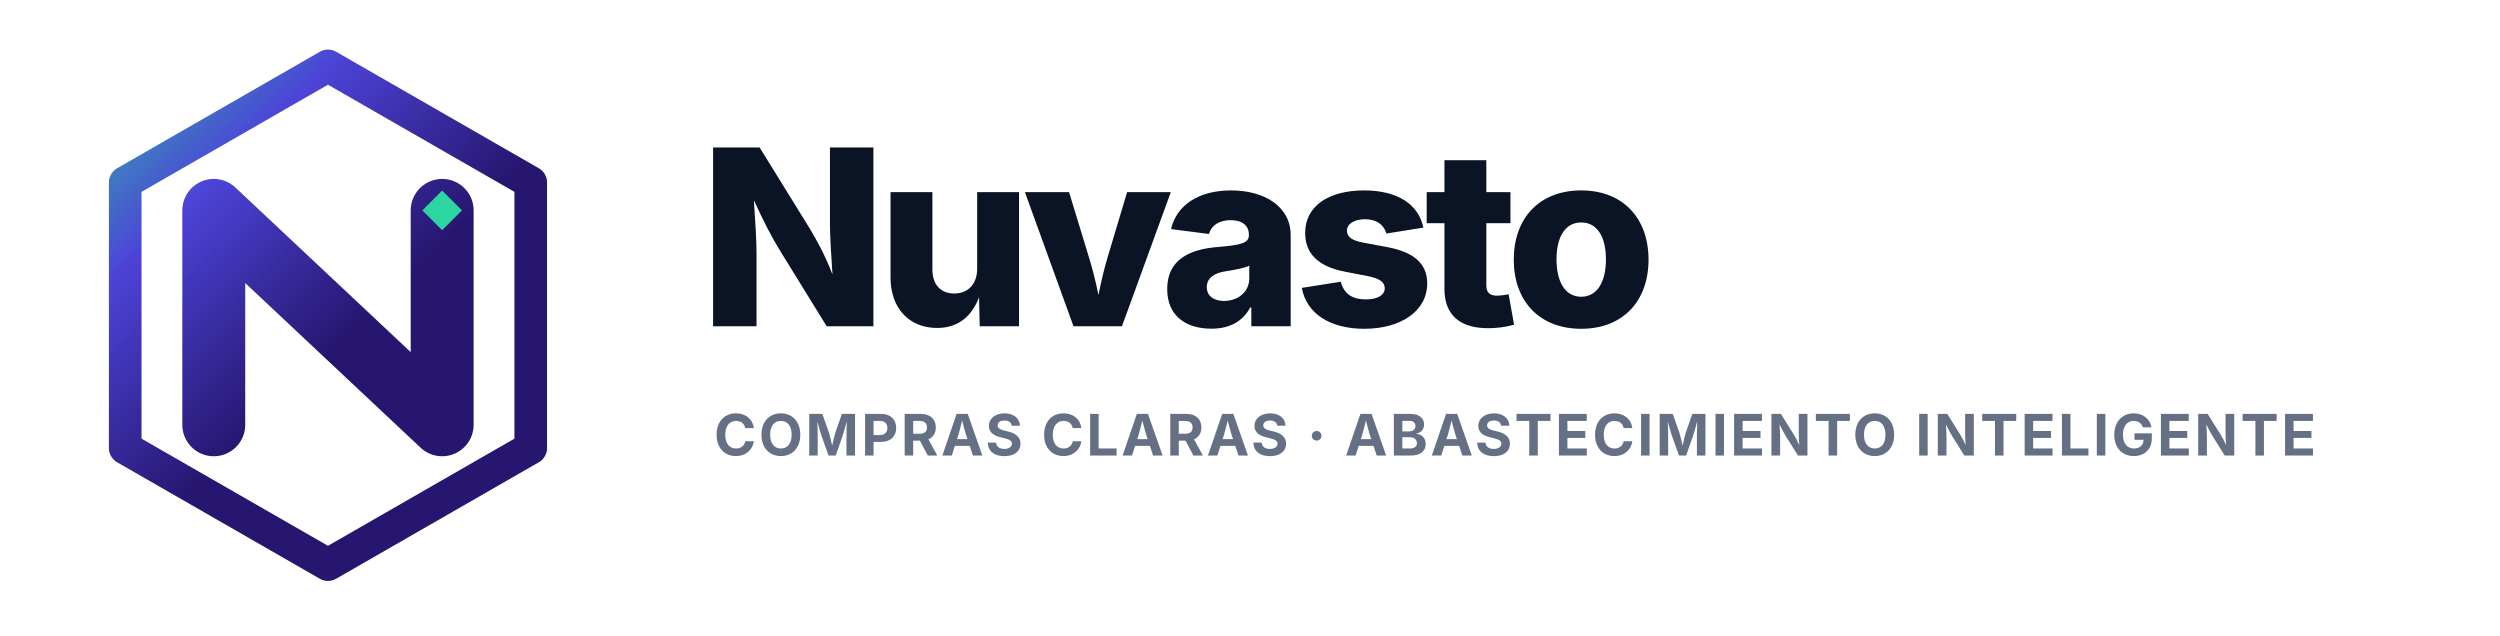
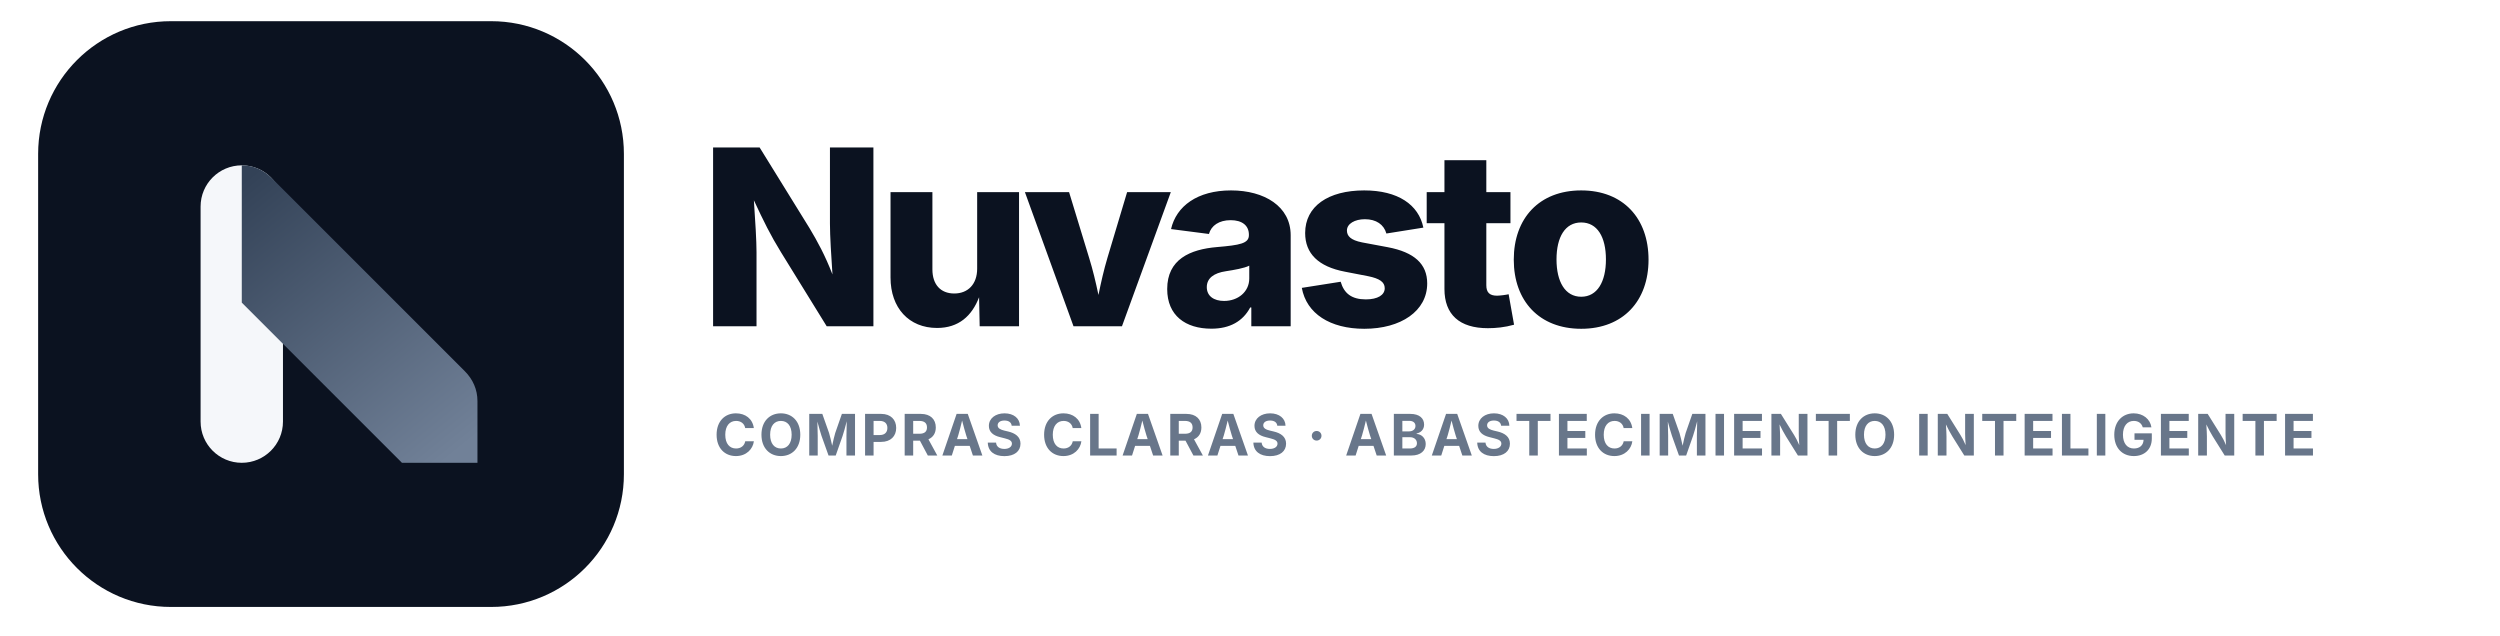
<svg xmlns="http://www.w3.org/2000/svg" viewBox="0 0 1180 300" role="img" aria-labelledby="title desc">
  <defs>
-     <linearGradient id="g" x1="22" y1="26" x2="270" y2="278" gradientUnits="userSpaceOnUse">
-       <stop offset="0" stop-color="#2BD6A0" />
-       <stop offset="0.5" stop-color="#4C43D7" />
-       <stop offset="1" stop-color="#27166F" />
+     <linearGradient id="ribbon" x1="184" y1="136" x2="374" y2="370" gradientUnits="userSpaceOnUse">
+       <stop offset="0" stop-color="#334257" />
+       <stop offset="1" stop-color="#718198" />
    </linearGradient>
  </defs>
-   <g transform="translate(14 8) scale(.55)">
-     <path d="M256 42 430 142v228L256 470 82 370V142L256 42Z" fill="none" stroke="url(#g)" stroke-width="28" stroke-linejoin="round" />
-     <path d="M158 350V166l196 184V166" fill="none" stroke="url(#g)" stroke-width="54" stroke-linecap="round" stroke-linejoin="round" />
-     <path d="m337 166 17-17 17 17-17 17-17-17Z" fill="#2BD6A0" />
+   <g transform="translate(18 10) scale(.54)">
+     <rect width="512" height="512" rx="116" fill="#0B1220" />
+     <rect x="142" y="126" width="72" height="260" rx="36" fill="#F5F7FA" />
+     <path d="M178 126c10 0 19 4 26 11l169 169c7 7 11 16 11 26v54h-66L178 246Z" fill="url(#ribbon)" />
  </g>
-   <text x="330" y="154" fill="#0B1424" font-family="Inter, SF Pro Display, Segoe UI, Arial, sans-serif" font-size="116" font-weight="800" letter-spacing="-5">Nuvasto</text>
-   <text x="337" y="215" fill="#667085" font-family="Inter, SF Pro Text, Segoe UI, Arial, sans-serif" font-size="27" font-weight="650" letter-spacing="1.2">COMPRAS CLARAS · ABASTECIMIENTO INTELIGENTE</text>
+   <text x="330" y="154" fill="#0B1220" font-family="Inter, SF Pro Display, Segoe UI, Arial, sans-serif" font-size="116" font-weight="800" letter-spacing="-5">Nuvasto</text>
+   <text x="337" y="215" fill="#68768A" font-family="Inter, SF Pro Text, Segoe UI, Arial, sans-serif" font-size="27" font-weight="650" letter-spacing="1.2">COMPRAS CLARAS · ABASTECIMIENTO INTELIGENTE</text>
</svg>
